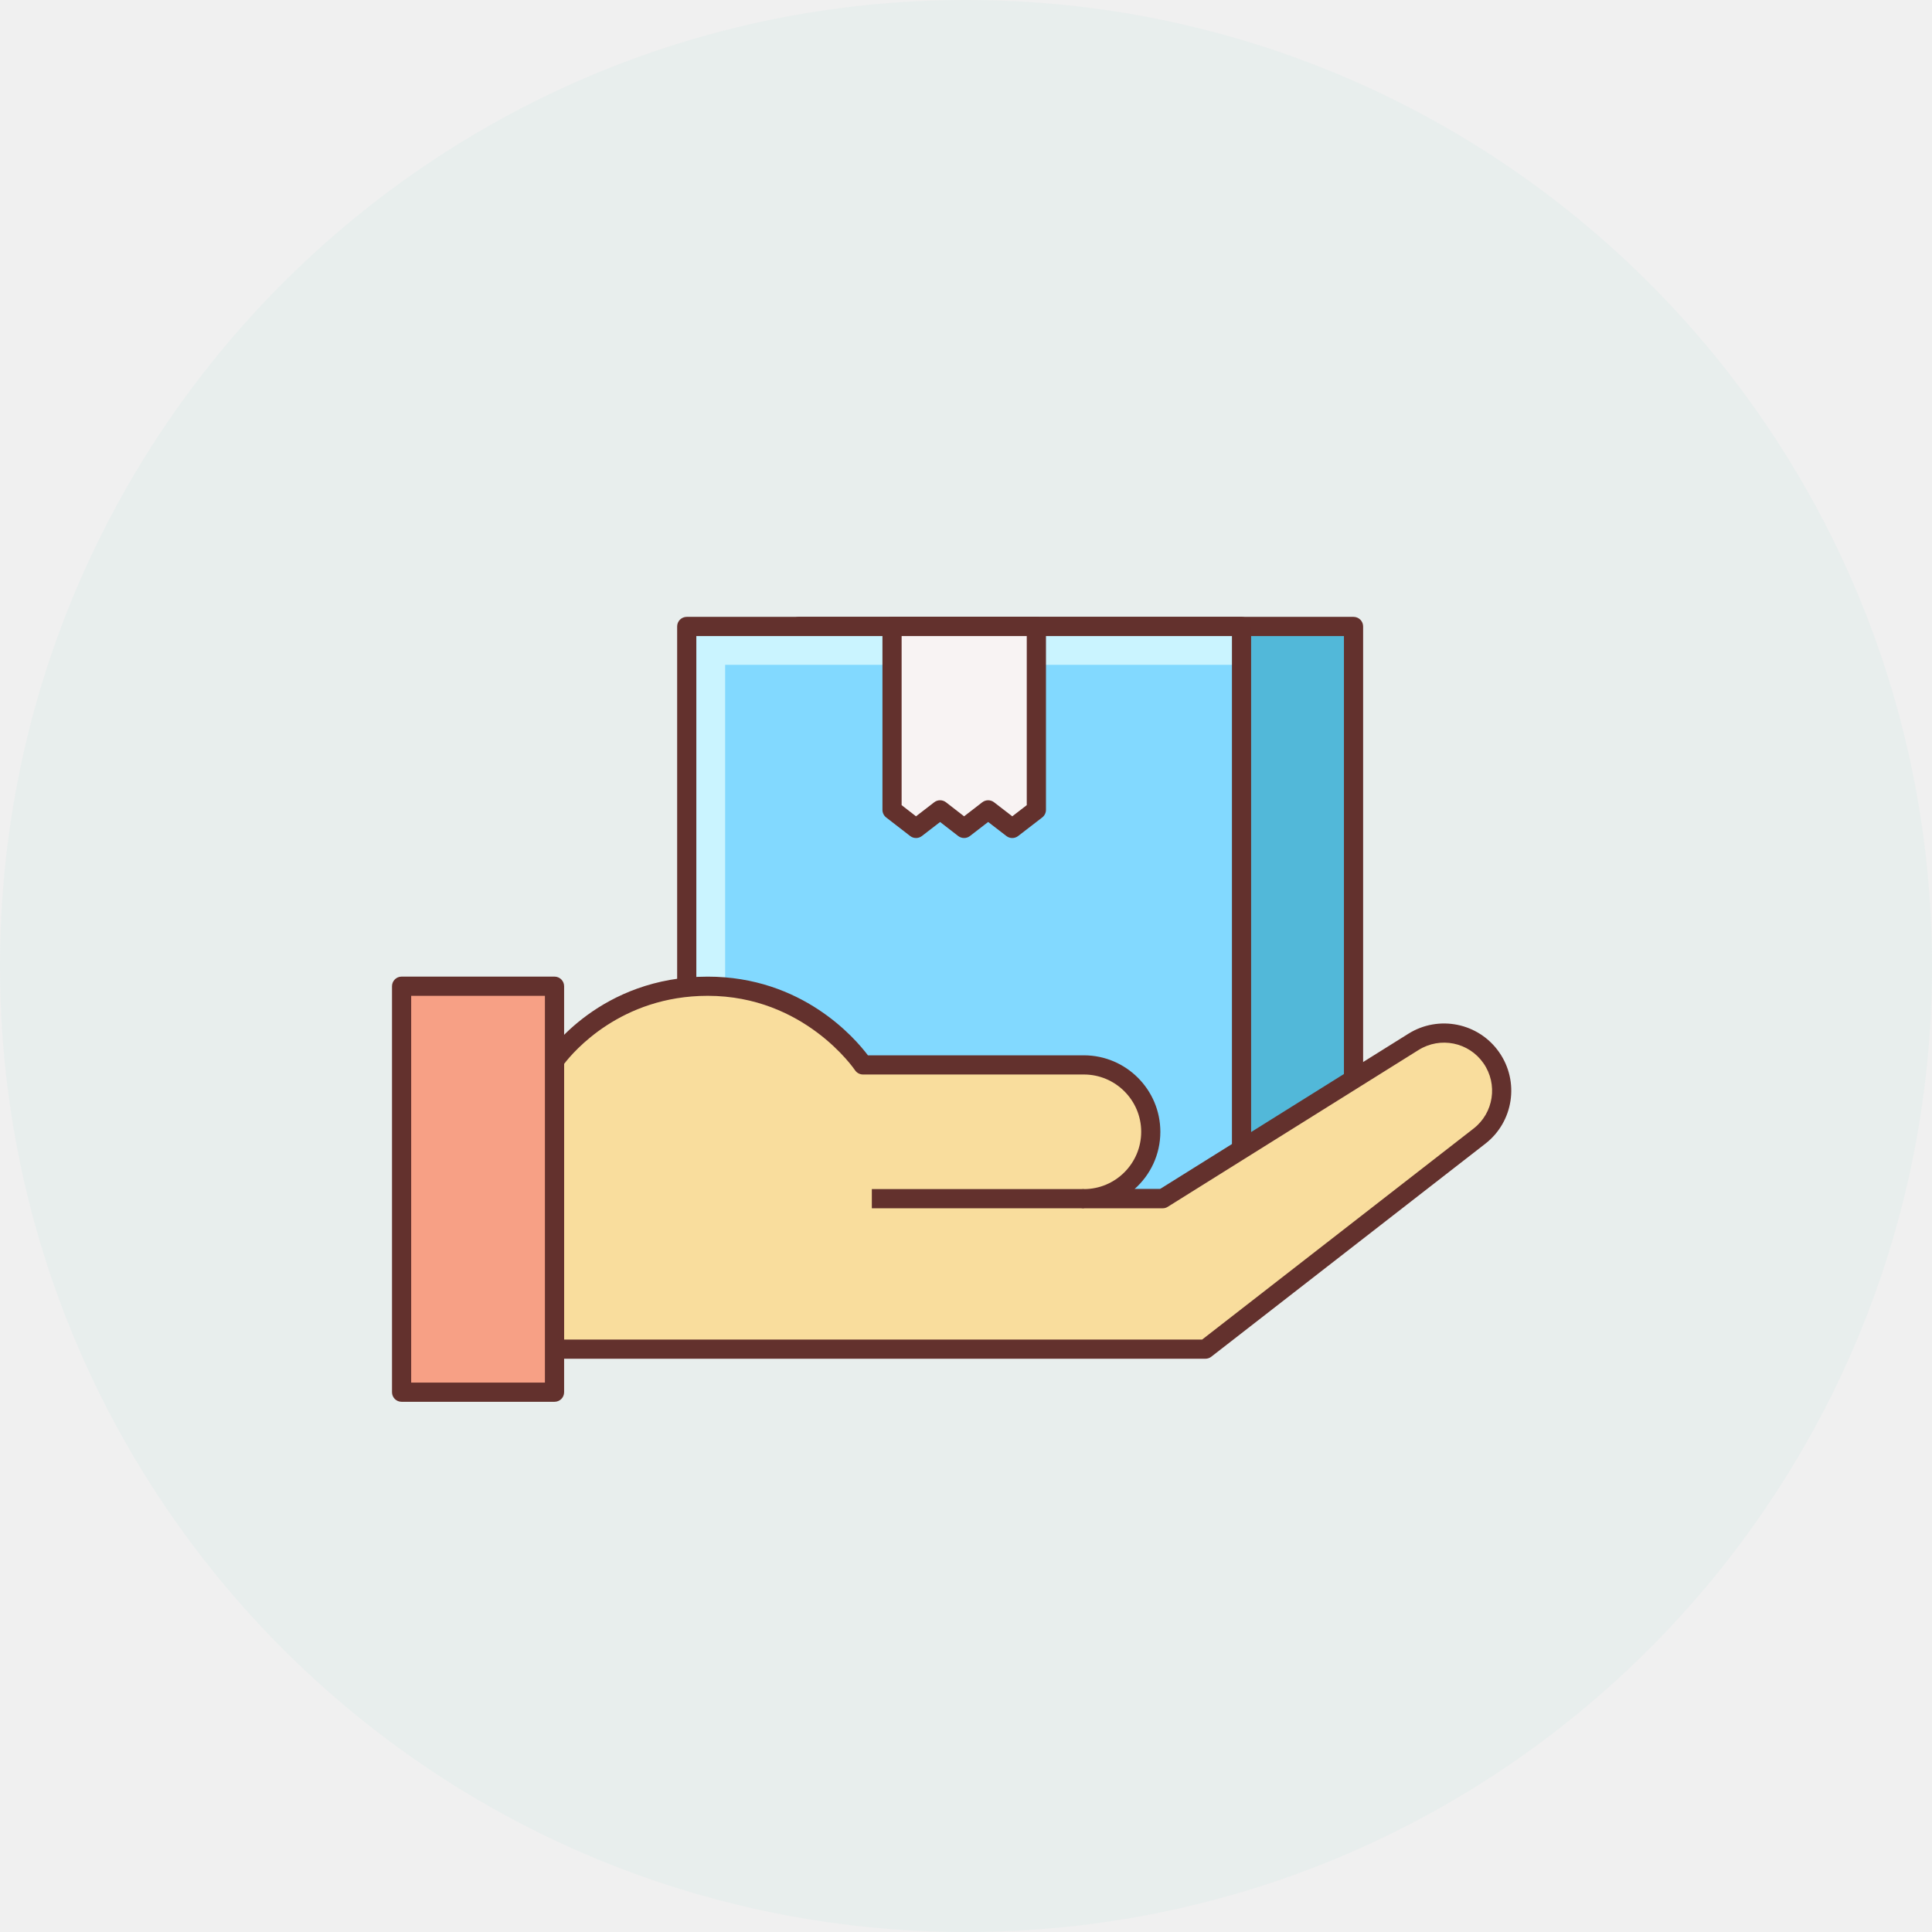
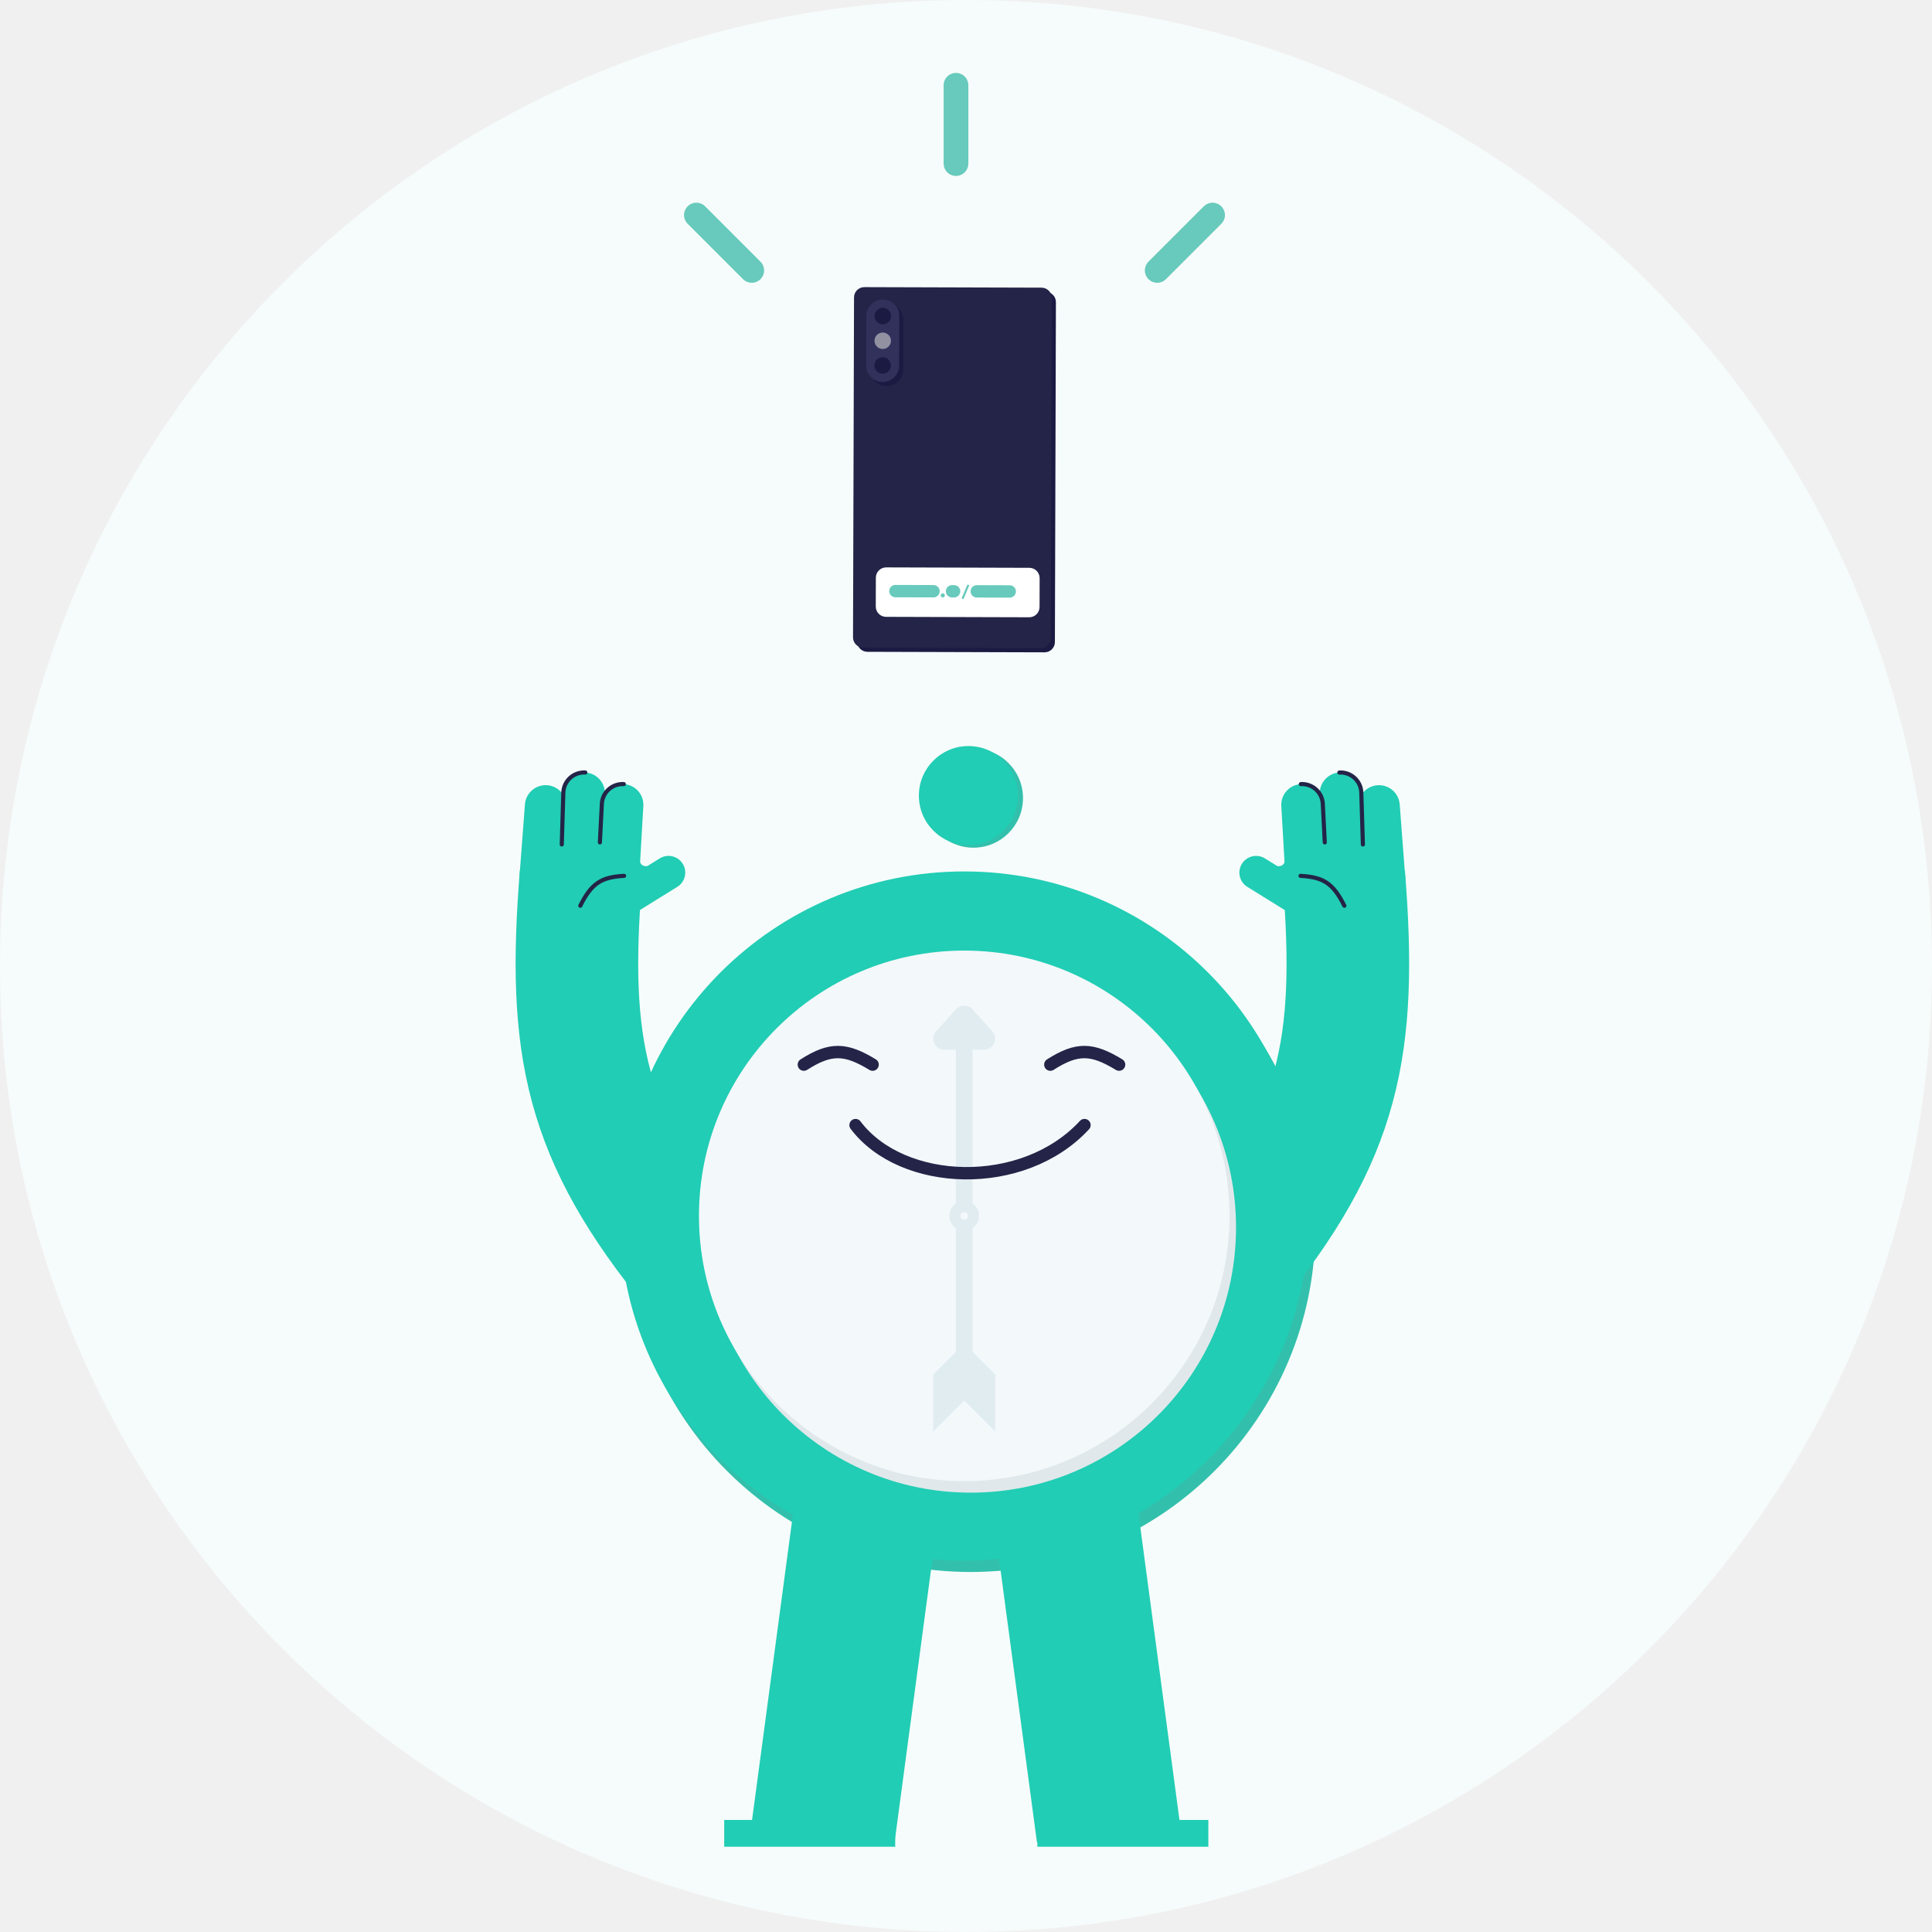
- <svg xmlns="http://www.w3.org/2000/svg" width="69" height="69" viewBox="0 0 69 69" fill="none">
-   <circle opacity="0.059" cx="34.5" cy="34.5" r="34.5" fill="#67CABC" />
-   <path d="M28.523 22.373H48.337V42.811H28.523L28.523 22.373Z" fill="#52B8D9" />
-   <path fill-rule="evenodd" clip-rule="evenodd" d="M28.526 43.153H48.34C48.53 43.153 48.683 43 48.683 42.811V22.373C48.683 22.184 48.53 22.031 48.34 22.031H28.526C28.337 22.031 28.184 22.184 28.184 22.373V42.811C28.184 43 28.337 43.153 28.526 43.153ZM47.998 42.468H28.869V22.716H47.998V42.468Z" fill="#63312D" />
-   <path d="M24.527 22.373H44.341V42.811H24.527L24.527 22.373Z" fill="#82D9FF" />
-   <path d="M25.898 23.744H44.341V22.373H24.527V42.811H25.898V23.744Z" fill="#CAF4FF" />
-   <path fill-rule="evenodd" clip-rule="evenodd" d="M24.526 43.153H44.34C44.53 43.153 44.682 43 44.683 42.811V22.373C44.683 22.184 44.53 22.031 44.34 22.031H24.526C24.337 22.031 24.184 22.184 24.184 22.373V42.811C24.184 43 24.337 43.153 24.526 43.153ZM43.998 42.468H24.869V22.716H43.998V42.468Z" fill="#63312D" />
-   <path d="M37.011 28.922L36.15 29.587L35.289 28.922L34.429 29.587L33.572 28.922L32.713 29.587L31.855 28.922V22.373H37.011V28.922Z" fill="#F8F3F3" />
-   <path fill-rule="evenodd" clip-rule="evenodd" d="M34.222 29.858C34.284 29.905 34.358 29.929 34.432 29.929C34.506 29.929 34.58 29.905 34.642 29.857L35.291 29.356L35.944 29.859C36.068 29.954 36.239 29.953 36.362 29.858L37.223 29.194C37.306 29.129 37.356 29.029 37.356 28.922V22.372C37.356 22.183 37.202 22.03 37.013 22.03H31.858C31.669 22.03 31.516 22.183 31.516 22.372V28.922C31.516 29.029 31.565 29.129 31.648 29.194L32.506 29.858C32.63 29.953 32.802 29.953 32.925 29.858L33.575 29.357L34.222 29.858ZM35.501 28.652C35.439 28.604 35.364 28.581 35.291 28.581C35.218 28.581 35.144 28.605 35.082 28.652L34.432 29.154L33.784 28.652C33.66 28.557 33.488 28.557 33.365 28.652L32.715 29.154L32.201 28.755V22.716H36.67V28.755L36.153 29.154L35.501 28.652Z" fill="#63312D" />
-   <path d="M53.261 37.774C52.633 36.876 51.412 36.627 50.483 37.209L41.523 42.81H38.71C40.029 42.81 41.099 41.74 41.099 40.421C41.099 39.101 40.029 38.031 38.71 38.031H30.822C30.822 38.031 28.973 35.221 25.276 35.221C21.579 35.221 19.805 37.883 19.805 37.883V48.184H43.053L52.837 40.577C53.702 39.905 53.888 38.673 53.261 37.774Z" fill="#F9DD9D" />
-   <path fill-rule="evenodd" clip-rule="evenodd" d="M19.803 48.526H43.052C43.128 48.526 43.202 48.501 43.262 48.453L53.046 40.848C54.056 40.064 54.273 38.627 53.541 37.579C52.809 36.531 51.384 36.241 50.301 36.918L41.424 42.468H40.517C41.084 41.967 41.441 41.236 41.441 40.421C41.441 38.915 40.215 37.69 38.709 37.69H30.997C30.534 37.075 28.647 34.88 25.275 34.88C21.439 34.88 19.595 37.579 19.518 37.694C19.481 37.75 19.461 37.816 19.461 37.884V48.184C19.461 48.373 19.614 48.526 19.803 48.526ZM42.934 47.841H20.147V37.996C20.472 37.57 22.169 35.565 25.276 35.565C28.734 35.565 30.517 38.194 30.535 38.221C30.599 38.317 30.707 38.375 30.821 38.375H38.71C39.839 38.375 40.757 39.294 40.757 40.421C40.757 41.55 39.839 42.468 38.71 42.468C38.521 42.468 38.367 42.622 38.367 42.811C38.367 43 38.521 43.153 38.71 43.153H41.524C41.588 43.153 41.651 43.136 41.705 43.101L50.664 37.499C51.44 37.014 52.457 37.221 52.98 37.971C53.503 38.721 53.348 39.747 52.626 40.307L42.934 47.841Z" fill="#63312D" />
-   <path d="M31.137 42.467H38.711V43.153H31.137L31.137 42.467Z" fill="#63312D" />
-   <path d="M19.805 49.721H14.344V35.222H19.805V49.721Z" fill="#F7A085" />
-   <path fill-rule="evenodd" clip-rule="evenodd" d="M14.343 50.064H19.804C19.994 50.064 20.147 49.911 20.147 49.722V35.222C20.147 35.033 19.993 34.879 19.804 34.879H14.343C14.154 34.879 14 35.033 14 35.222V49.722C14 49.911 14.154 50.064 14.343 50.064ZM19.461 49.379H14.685V35.565H19.461V49.379Z" fill="#63312D" />
+ <svg xmlns="http://www.w3.org/2000/svg" width="160" height="160" viewBox="0 0 160 160" fill="none">
+   <circle cx="80" cy="80" r="80" fill="#F6FCFB" />
+   <path d="M79.171 13.545V7.062" stroke="#67CABC" stroke-width="2.047" stroke-linecap="round" />
+   <path d="M95.835 22.395L100.419 17.81" stroke="#67CABC" stroke-width="2.047" stroke-linecap="round" />
+   <path d="M62.256 22.395L57.672 17.81" stroke="#67CABC" stroke-width="2.047" stroke-linecap="round" />
+   <circle cx="80.364" cy="102.351" r="27.043" fill="#32C0AC" />
+   <circle cx="79.682" cy="101.669" r="27.043" fill="#67CABC" />
+   <circle cx="80.364" cy="102.351" r="22.009" fill="#E1E8EB" />
+   <circle cx="79.681" cy="101.669" r="22.009" fill="#F3F8FB" />
+   <path d="M84.039 93.905L75.24 93.905L79.639 82.603L84.039 93.905Z" stroke="#BDD2DB" stroke-width="0.341" />
+   <path d="M79.56 109.049L75.034 97.091C75.013 97.036 75.054 96.976 75.114 96.976L84.165 96.976C84.225 96.976 84.266 97.036 84.245 97.091L79.719 109.049C79.692 109.123 79.588 109.123 79.56 109.049Z" fill="#BDD2DB" />
+   <path d="M69.786 97.701C74.094 103.417 85.27 103.843 90.943 97.701" stroke="#242448" stroke-width="1.024" stroke-linecap="round" />
+   <path d="M65.009 92.114C67.492 90.524 68.882 90.604 71.364 92.114" stroke="#242448" stroke-width="1.024" stroke-linecap="round" />
+   <path d="M87.786 92.114C90.269 90.524 91.659 90.604 94.142 92.114" stroke="#242448" stroke-width="1.024" stroke-linecap="round" />
+   <path d="M71.067 24.973L70.983 53.124C70.982 53.595 71.363 53.978 71.834 53.98L86.507 54.023C86.978 54.025 87.361 53.644 87.362 53.173L87.446 25.021C87.447 24.55 87.067 24.167 86.595 24.166L71.922 24.122C71.451 24.121 71.068 24.502 71.067 24.973Z" fill="#1A1A43" />
+   <path d="M70.727 24.63L70.644 52.782C70.642 53.253 71.023 53.636 71.494 53.637L86.167 53.681C86.638 53.682 87.021 53.301 87.023 52.83L87.106 24.678C87.108 24.207 86.727 23.824 86.255 23.823L71.583 23.779C71.111 23.778 70.728 24.159 70.727 24.63Z" fill="#242448" />
+   <rect x="72.089" y="25.147" width="2.73" height="6.825" rx="1.365" transform="rotate(0.169776 72.0889 25.1472)" fill="#1A1A43" />
+   <rect x="72.537" y="46.987" width="13.564" height="4.095" rx="0.853" transform="rotate(0.169776 72.5371 46.9873)" fill="white" />
+   <rect x="73.643" y="48.44" width="4.18" height="1.024" rx="0.512" transform="rotate(0.169776 73.6426 48.4402)" fill="#67CABC" />
+   <rect x="78.334" y="48.454" width="1.194" height="1.024" rx="0.512" transform="rotate(0.169776 78.334 48.4539)" fill="#67CABC" />
+   <rect x="80.381" y="48.459" width="3.754" height="1.024" rx="0.512" transform="rotate(0.169776 80.3809 48.4595)" fill="#67CABC" />
+   <circle cx="78.076" cy="49.306" r="0.171" transform="rotate(0.169776 78.0764 49.3056)" fill="#67CABC" />
+   <path d="M79.738 49.525L80.168 48.502" stroke="#67CABC" stroke-width="0.171" stroke-linecap="round" />
+   <rect x="71.75" y="24.805" width="2.73" height="6.825" rx="1.365" transform="rotate(0.169776 71.75 24.8047)" fill="#31315C" />
+   <circle cx="73.111" cy="26.173" r="0.682" transform="rotate(0.169776 73.1111 26.1733)" fill="#1A1A43" />
+   <circle cx="73.104" cy="28.221" r="0.682" transform="rotate(0.169776 73.1043 28.2209)" fill="#9191A2" />
+   <circle cx="73.097" cy="30.268" r="0.682" transform="rotate(0.169776 73.0974 30.2682)" fill="#1A1A43" />
+   <path d="M87.287 98.58H77.357L82.322 85.831L87.287 98.58Z" stroke="#BDD2DB" stroke-width="0.595" />
+   <path d="M82.183 116.111L76.998 102.413C76.961 102.316 77.033 102.212 77.137 102.212H87.507C87.611 102.212 87.683 102.316 87.646 102.413L82.461 116.111C82.413 116.239 82.231 116.239 82.183 116.111Z" fill="#BDD2DB" />
+   <path d="M80.922 102.698C81.655 102.277 82.855 102.277 83.589 102.698" stroke="#002E4F" stroke-width="1.19" stroke-linecap="round" />
+   <circle cx="80.615" cy="66.096" r="4.106" fill="#32C0AC" />
+   <circle cx="80.395" cy="101.647" r="28.538" fill="#32C0AC" />
+   <circle cx="80.204" cy="65.891" r="4.106" fill="#21CDB4" />
+   <path d="M106.427 71.299C106.307 71.679 106.08 71.769 105.702 71.726C105.631 71.797 105.574 71.965 105.574 72.067C105.574 72.169 106.2 72.309 106.513 72.365L106.427 71.299Z" fill="#21CDB4" />
+   <path d="M102.849 71.537C103.252 70.887 104.106 70.687 104.756 71.09L109.887 74.272L108.427 76.626L103.296 73.444C102.646 73.041 102.446 72.187 102.849 71.537V71.537Z" fill="#21CDB4" />
+   <path d="M107.731 64.937C108.68 64.882 109.494 65.607 109.548 66.556L109.908 72.784L106.472 72.983L106.112 66.754C106.057 65.805 106.782 64.992 107.731 64.937V64.937Z" fill="#21CDB4" />
+   <path d="M110.918 63.977C111.866 63.922 112.68 64.647 112.735 65.596L113.14 72.604L109.704 72.803L109.299 65.794C109.244 64.846 109.969 64.032 110.918 63.977V63.977Z" fill="#21CDB4" />
+   <path d="M114.072 65.031C115.02 64.959 115.846 65.669 115.918 66.617L116.39 72.838L112.958 73.098L112.486 66.877C112.414 65.929 113.124 65.103 114.072 65.031V65.031Z" fill="#21CDB4" />
+   <path d="M52.964 71.298C53.084 71.678 53.312 71.767 53.689 71.724C53.761 71.795 53.817 71.963 53.817 72.065C53.817 72.168 53.192 72.307 52.879 72.364L52.964 71.298Z" fill="#21CDB4" />
+   <path d="M56.542 71.536C56.139 70.886 55.285 70.686 54.636 71.089L49.505 74.27L50.965 76.624L56.095 73.443C56.745 73.04 56.945 72.186 56.542 71.536V71.536Z" fill="#21CDB4" />
+   <path d="M51.66 64.935C50.712 64.88 49.898 65.605 49.843 66.554L49.483 72.782L52.919 72.981L53.279 66.753C53.334 65.804 52.609 64.99 51.66 64.935V64.935Z" fill="#21CDB4" />
+   <path d="M48.474 63.975C47.525 63.921 46.711 64.645 46.657 65.594L46.252 72.603L49.688 72.801L50.093 65.793C50.148 64.844 49.423 64.03 48.474 63.975V63.975Z" fill="#21CDB4" />
+   <path d="M45.32 65.029C44.372 64.958 43.545 65.668 43.473 66.615L43.002 72.837L46.434 73.097L46.906 66.876C46.977 65.928 46.267 65.101 45.32 65.029V65.029Z" fill="#21CDB4" />
+   <path d="M57.453 105.081C48.415 94.038 46.975 86.713 48.112 72.493" stroke="#21CDB4" stroke-width="10.152" />
+   <path d="M101.947 105.081C110.986 94.038 112.425 86.713 111.289 72.493" stroke="#21CDB4" stroke-width="10.152" />
+   <circle cx="79.852" cy="100.707" r="28.538" fill="#21CDB4" />
+   <circle cx="80.395" cy="101.647" r="21.968" fill="#E1E8EB" />
+   <circle cx="79.852" cy="100.691" r="21.968" fill="#F3F8FB" />
+   <path d="M79.852 84.266L79.852 115.781" stroke="#E1ECF1" stroke-width="1.375" />
+   <path d="M77.533 85.405L79.171 83.585C79.535 83.181 80.169 83.181 80.533 83.585L82.171 85.405C82.702 85.995 82.283 86.935 81.49 86.935L78.214 86.935C77.421 86.935 77.002 85.995 77.533 85.405Z" fill="#E1ECF1" />
+   <path d="M77.285 113.83L79.852 111.264L82.418 113.83L82.418 118.552L79.852 115.986L77.285 118.552L77.285 113.83Z" fill="#E1ECF1" />
+   <circle cx="79.852" cy="100.691" r="0.774" fill="#F3F8FB" stroke="#E1ECF1" stroke-width="0.916" />
+   <path d="M107.73 64.936C108.679 64.882 109.493 65.606 109.548 66.555L109.712 69.764" stroke="#242448" stroke-width="0.341" stroke-linecap="round" />
+   <path d="M110.919 63.978C111.868 63.923 112.682 64.648 112.736 65.597L112.869 69.935" stroke="#242448" stroke-width="0.341" stroke-linecap="round" />
+   <path d="M107.707 72.536C109.57 72.639 110.394 73.125 111.333 75.01" stroke="#242448" stroke-width="0.341" stroke-linecap="round" />
+   <path d="M51.661 64.935C50.712 64.88 49.898 65.605 49.844 66.554L49.68 69.762" stroke="#242448" stroke-width="0.341" stroke-linecap="round" />
+   <path d="M48.473 63.976C47.524 63.922 46.71 64.646 46.655 65.595L46.523 69.934" stroke="#242448" stroke-width="0.341" stroke-linecap="round" />
+   <path d="M51.685 72.534C49.821 72.637 48.998 73.124 48.059 75.008" stroke="#242448" stroke-width="0.341" stroke-linecap="round" />
+   <path d="M70.853 93.175C74.714 98.297 84.728 98.679 89.812 93.175" stroke="#242448" stroke-width="1.024" stroke-linecap="round" />
+   <path d="M66.571 88.168C68.796 86.744 70.042 86.815 72.266 88.168" stroke="#242448" stroke-width="1.024" stroke-linecap="round" />
+   <path d="M86.983 88.168C89.208 86.744 90.454 86.815 92.678 88.168" stroke="#242448" stroke-width="1.024" stroke-linecap="round" />
+   <path d="M71.833 124.361L68.165 151.787" stroke="#21CDB4" stroke-width="11.943" />
+   <path d="M88.128 124.361L91.796 151.787" stroke="#21CDB4" stroke-width="11.943" />
+   <rect x="59.976" y="150.721" width="14.161" height="2.218" fill="#21CDB4" />
+   <rect x="85.909" y="150.721" width="14.161" height="2.218" fill="#21CDB4" />
</svg>
